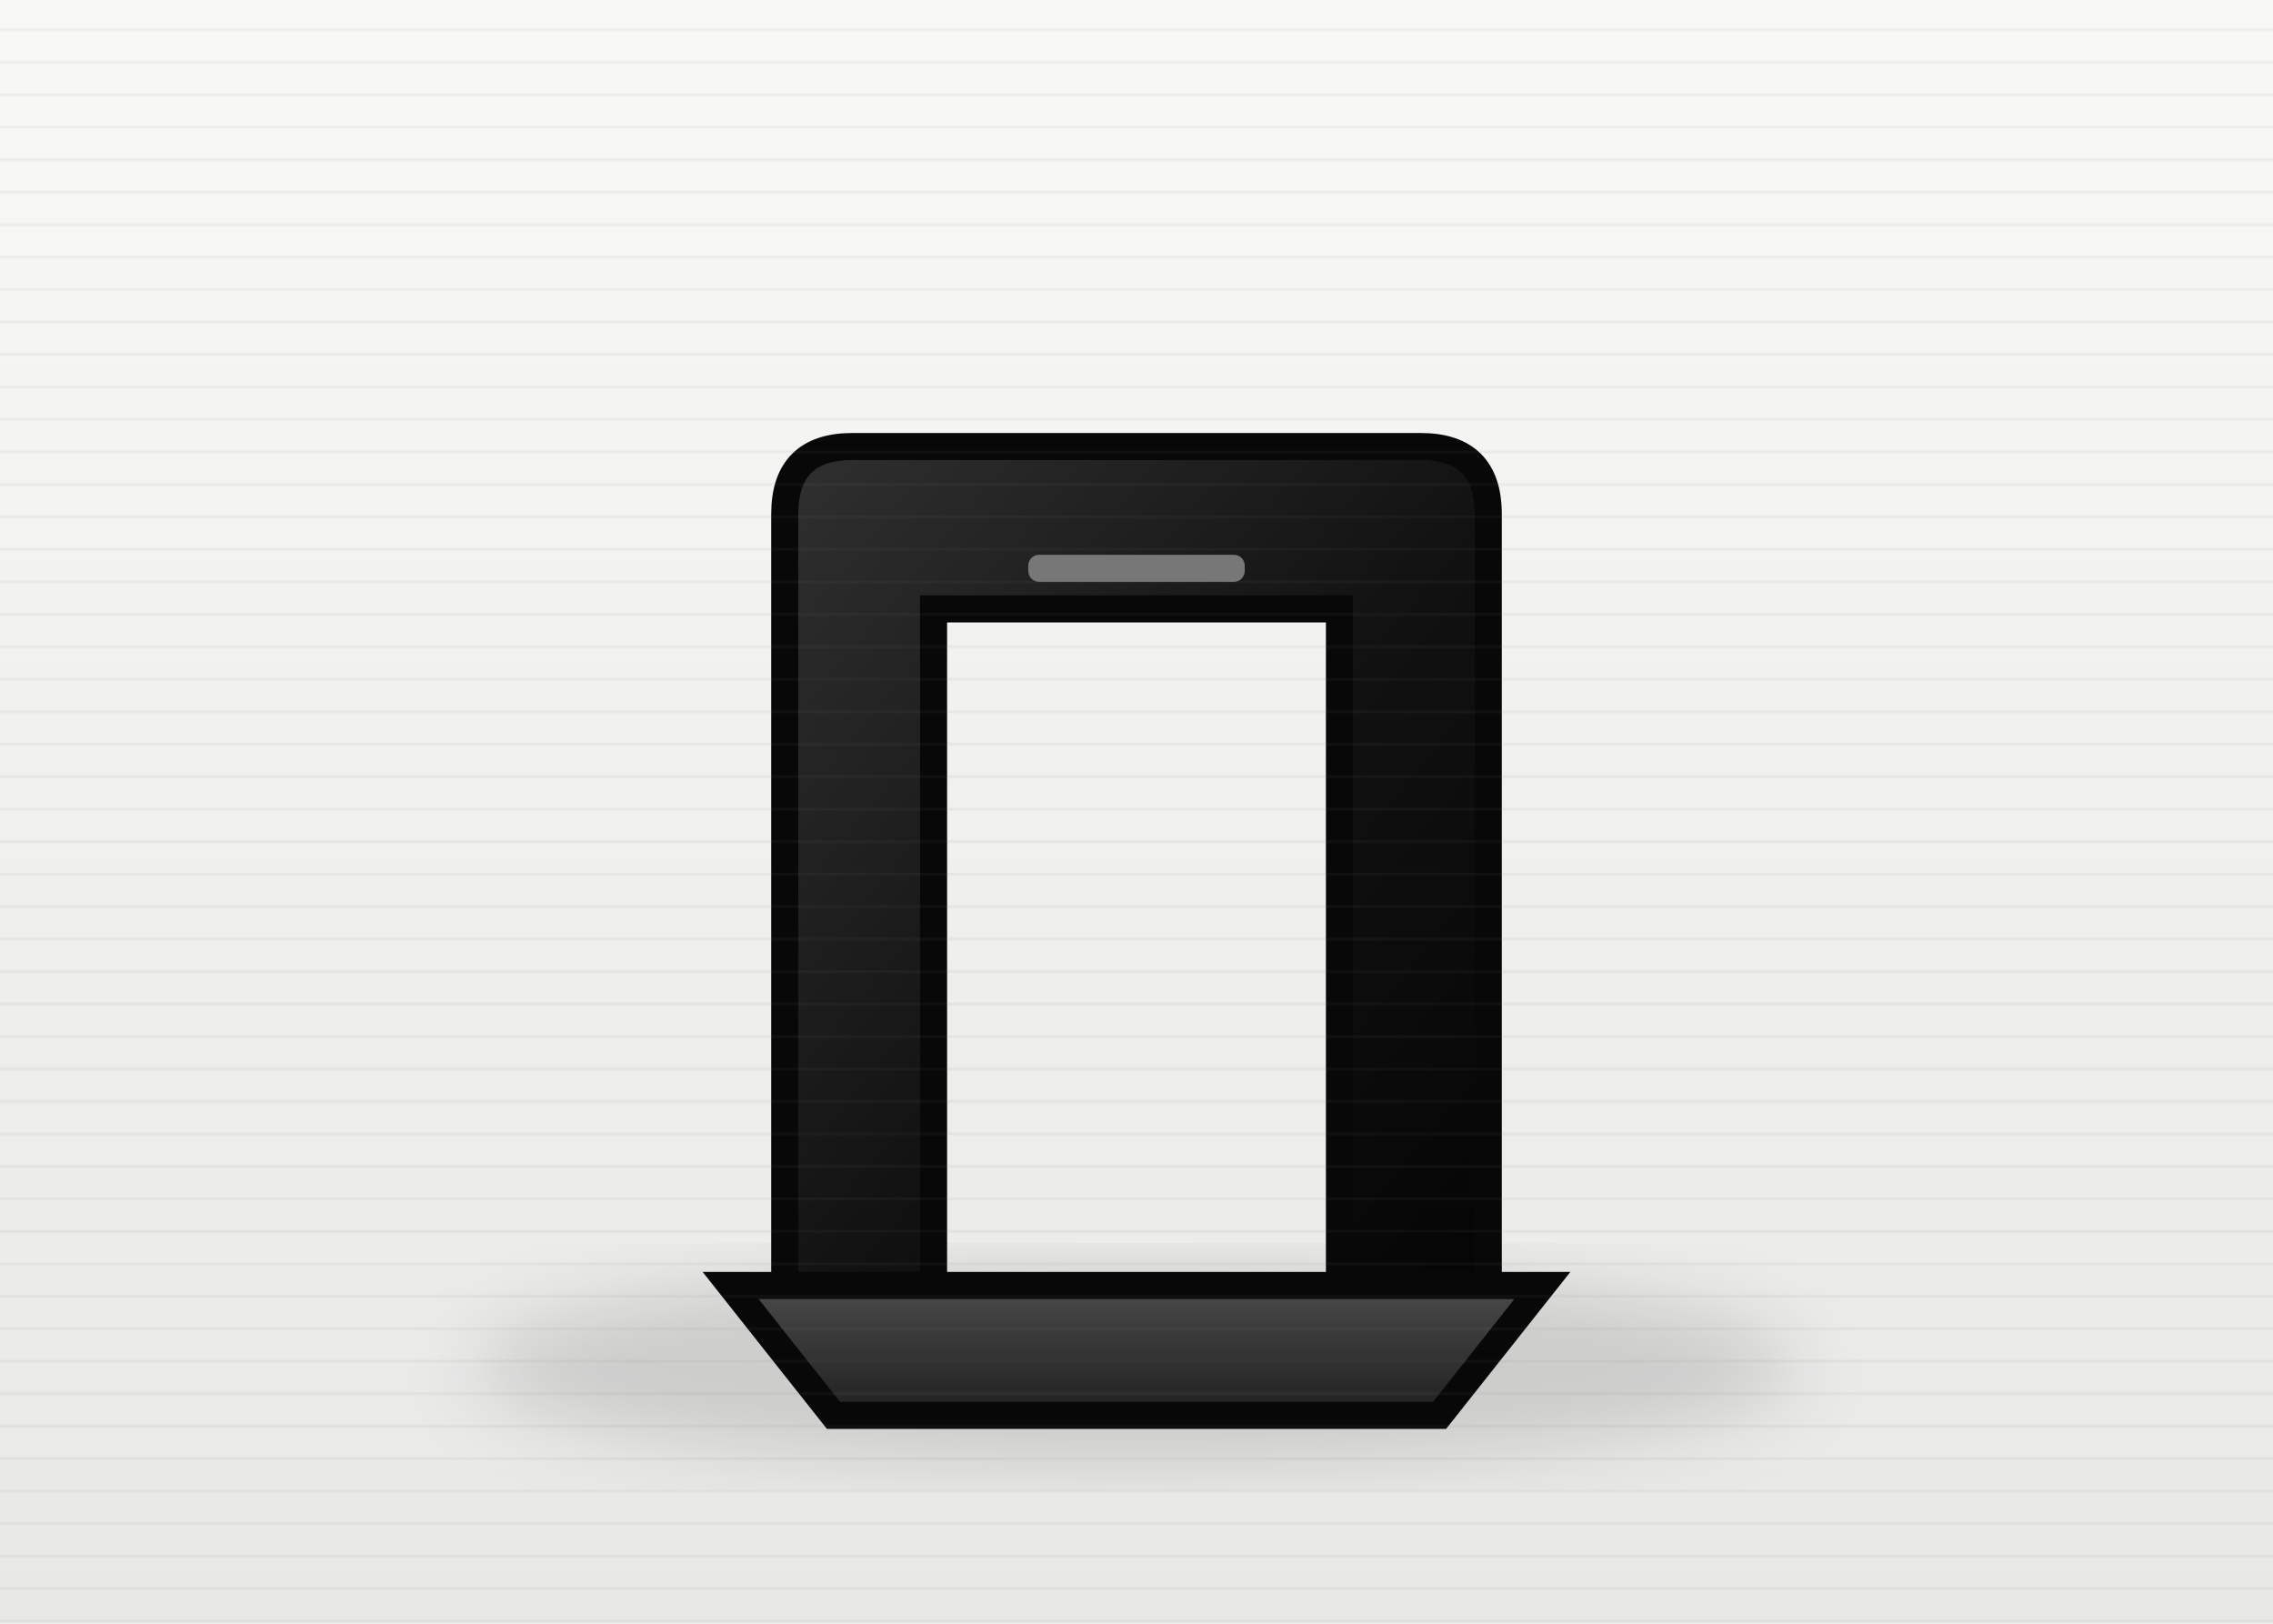
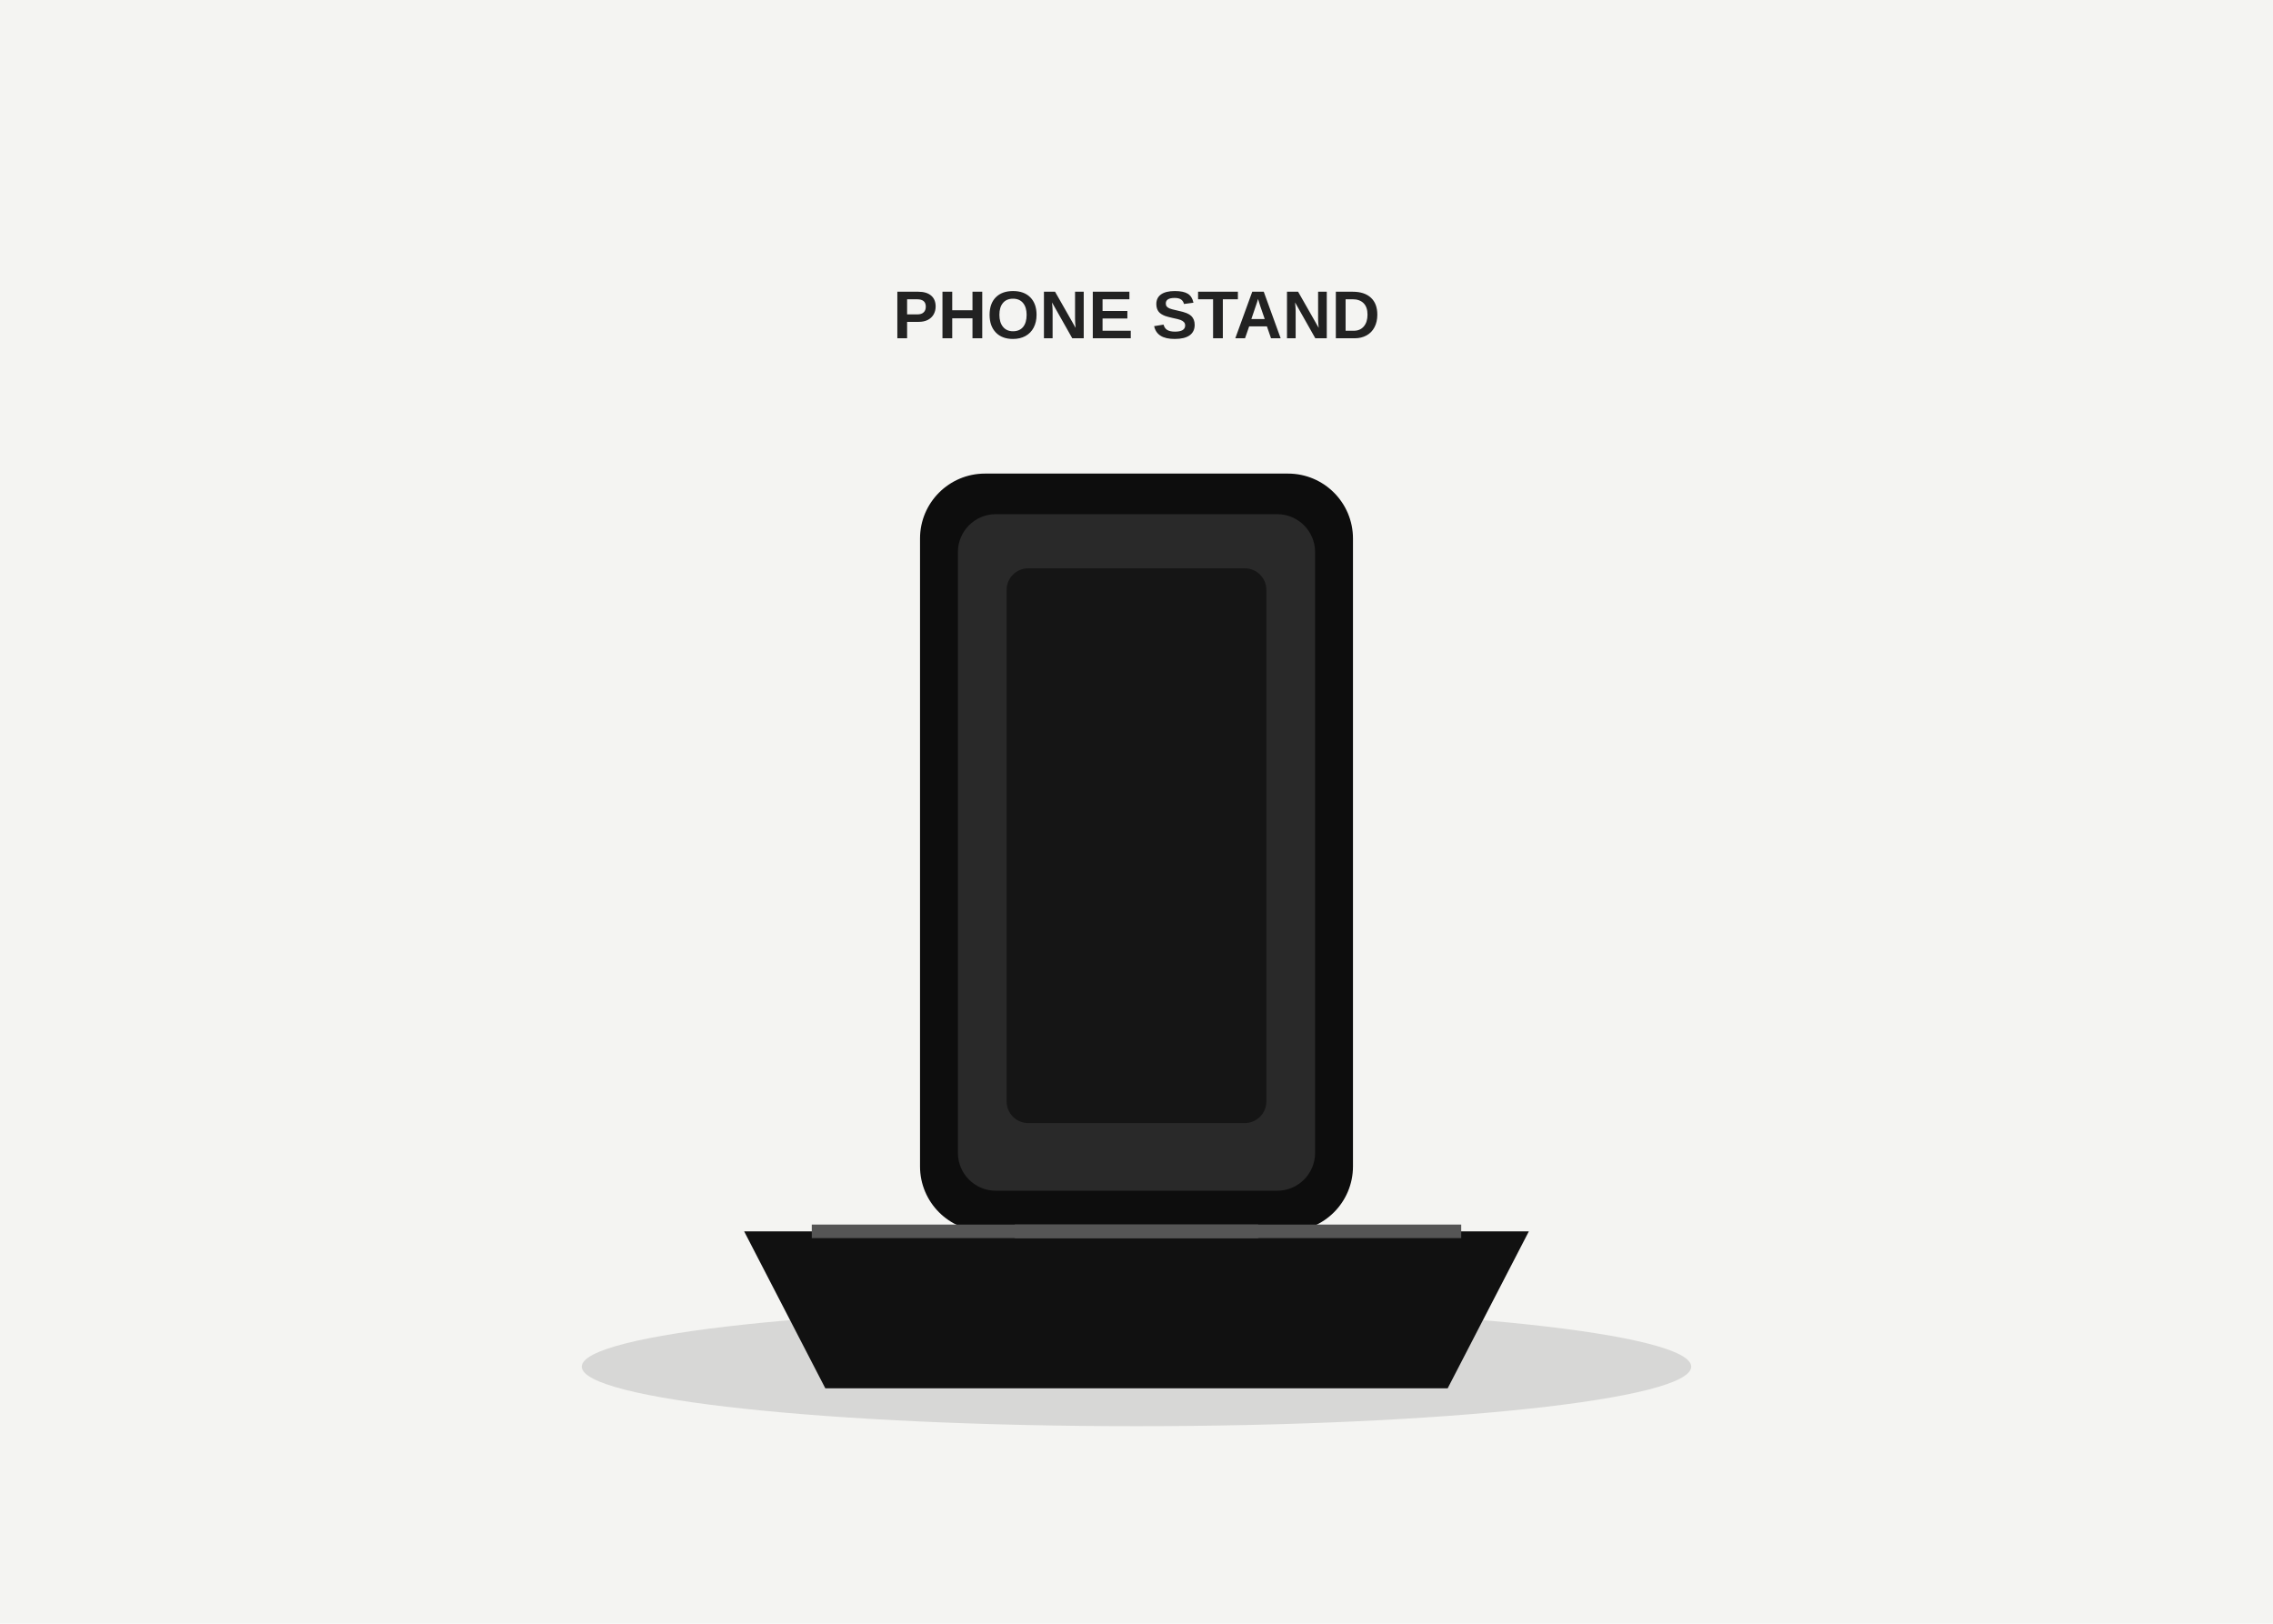
<svg xmlns="http://www.w3.org/2000/svg" viewBox="0 0 840 600">
-   <defs>
-     <linearGradient id="bg" x1="0" y1="0" x2="0" y2="1">
-       <stop stop-color="#f8f8f7" />
-       <stop offset="1" stop-color="#e8e8e6" />
-     </linearGradient>
-     <linearGradient id="black" x1="0" y1="0" x2="1" y2="1">
-       <stop stop-color="#303030" />
-       <stop offset=".55" stop-color="#111" />
-       <stop offset="1" stop-color="#050505" />
-     </linearGradient>
-     <linearGradient id="light" x1="0" y1="0" x2="0" y2="1">
-       <stop stop-color="#4a4a4a" />
-       <stop offset="1" stop-color="#202020" />
-     </linearGradient>
-     <filter id="shadow">
-       <feGaussianBlur stdDeviation="14" />
-     </filter>
-     <pattern id="layers" width="12" height="12" patternUnits="userSpaceOnUse">
-       <path d="M0 11H12" stroke="#777" stroke-width="1" opacity=".18" />
-     </pattern>
-   </defs>
-   <rect width="840" height="600" fill="url(#bg)" />
-   <ellipse cx="420" cy="505" rx="245" ry="38" fill="#000" opacity=".13" filter="url(#shadow)" />
-   <path d="M290 475V190q0-25 25-25h210q25 0 25 25v285h-55V225H345v250z" fill="url(#black)" stroke="#080808" stroke-width="10" />
-   <path d="M270 475h300l-38 48H308z" fill="url(#light)" stroke="#080808" stroke-width="10" />
-   <rect x="380" y="205" width="80" height="10" rx="4" fill="#777" />
-   <rect width="840" height="600" fill="url(#layers)" opacity=".45" />
+   <rect width="840" height="600" fill="#f4f4f2" />
+   <ellipse cx="420" cy="505" rx="205" ry="22" fill="#000" opacity=".12" />
+   <path d="M275 455h290l-30 58H305z" fill="#111" />
+   <rect x="340" y="175" width="160" height="280" rx="24" fill="#0d0d0d" />
+   <rect x="354" y="190" width="132" height="250" rx="14" fill="#292929" />
+   <rect x="372" y="210" width="96" height="205" rx="8" fill="#151515" />
+   <path d="M375 455h90" stroke="#666" stroke-width="5" />
+   <path d="M300 455h240" stroke="#555" stroke-width="5" />
+   <text x="420" y="125" text-anchor="middle" font-family="Arial,sans-serif" font-size="25" font-weight="700" fill="#222">PHONE STAND</text>
</svg>
